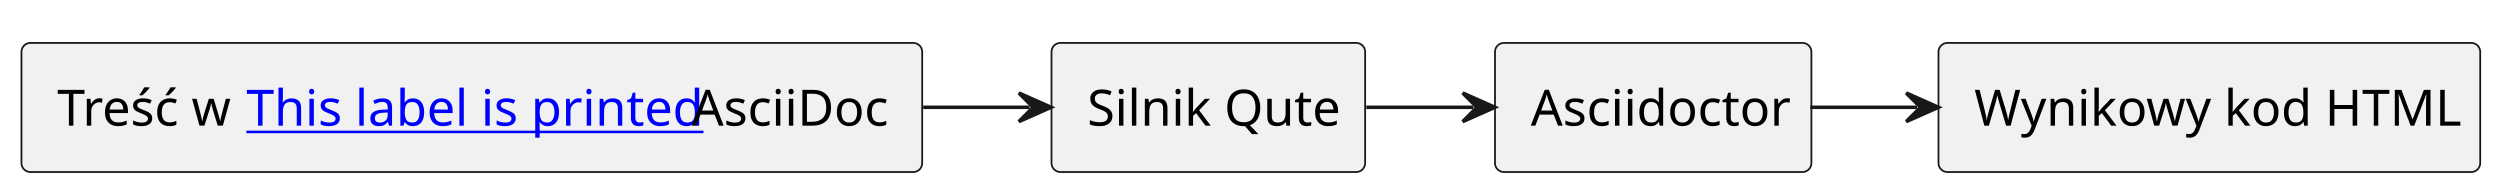
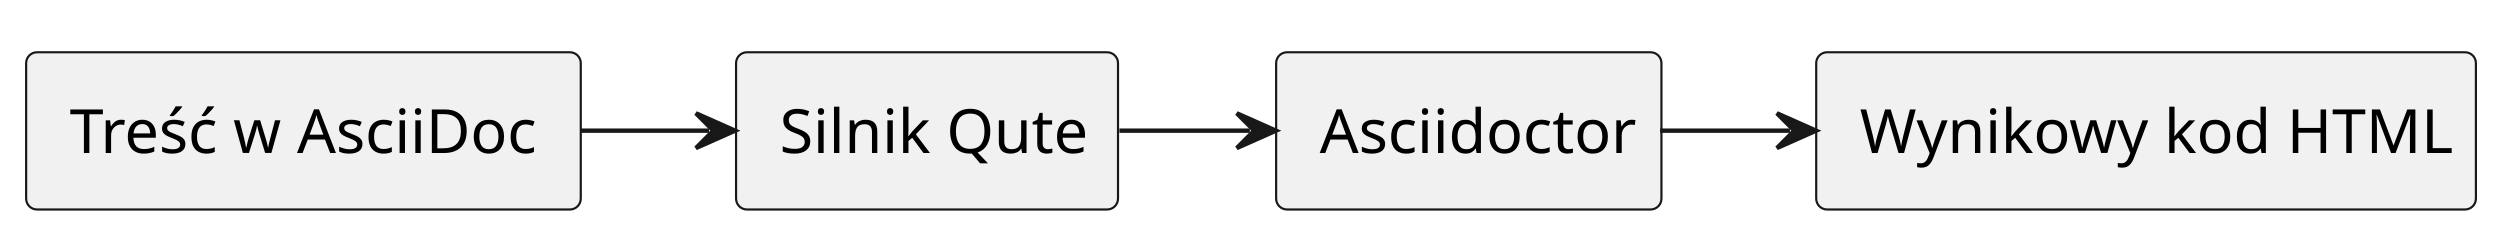
- <svg xmlns="http://www.w3.org/2000/svg" xmlns:xlink="http://www.w3.org/1999/xlink" contentStyleType="text/css" data-diagram-type="DESCRIPTION" height="54px" preserveAspectRatio="none" style="width:699px;height:54px;background:#FFFFFF;" version="1.1" viewBox="0 0 699 54" width="699px" zoomAndPan="magnify">
+ <svg xmlns="http://www.w3.org/2000/svg" contentStyleType="text/css" data-diagram-type="DESCRIPTION" height="54px" preserveAspectRatio="none" style="width:574px;height:54px;background:#FFFFFF;" version="1.1" viewBox="0 0 574 54" width="574px" zoomAndPan="magnify">
  <defs />
  <g>
    <g class="entity" data-qualified-name="A" data-source-line="3" id="ent0002">
-       <rect fill="#F1F1F1" height="36.099" rx="2.5" ry="2.5" style="stroke:#181818;stroke-width:0.5;" width="251.848" x="6" y="12" />
-       <text fill="#000000" font-family="sans-serif" font-size="14" lengthAdjust="spacing" textLength="49" x="16" y="35.132">Treść w</text>
-       <a xlink:actuate="onRequest" href="http://plantuml.com" xlink:href="http://plantuml.com" xlink:show="new" target="_top" title="http://plantuml.com" xlink:title="http://plantuml.com" xlink:type="simple">
-         <text fill="#0000FF" font-family="sans-serif" font-size="14" lengthAdjust="spacing" text-decoration="underline" textLength="120.613" x="68.89" y="35.132">This label is printed</text>
-       </a>
-       <text fill="#000000" font-family="sans-serif" font-size="14" lengthAdjust="spacing" textLength="54.455" x="193.393" y="35.132">AsciiDoc</text>
+       <rect fill="#F1F1F1" height="36.099" rx="2.5" ry="2.5" style="stroke:#181818;stroke-width:0.5;" width="127.345" x="6" y="12" />
+       <text fill="#000000" font-family="sans-serif" font-size="14" lengthAdjust="spacing" textLength="107.345" x="16" y="35.132">Treść w AsciiDoc</text>
    </g>
    <g class="entity" data-qualified-name="B" data-source-line="4" id="ent0003">
-       <rect fill="#F1F1F1" height="36.099" rx="2.5" ry="2.5" style="stroke:#181818;stroke-width:0.5;" width="87.696" x="294" y="12" />
-       <text fill="#000000" font-family="sans-serif" font-size="14" lengthAdjust="spacing" textLength="67.696" x="304" y="35.132">Silnik Qute</text>
+       <rect fill="#F1F1F1" height="36.099" rx="2.5" ry="2.5" style="stroke:#181818;stroke-width:0.5;" width="87.696" x="169" y="12" />
+       <text fill="#000000" font-family="sans-serif" font-size="14" lengthAdjust="spacing" textLength="67.696" x="179" y="35.132">Silnik Qute</text>
    </g>
    <g class="entity" data-qualified-name="C" data-source-line="5" id="ent0004">
-       <rect fill="#F1F1F1" height="36.099" rx="2.5" ry="2.5" style="stroke:#181818;stroke-width:0.5;" width="88.469" x="418" y="12" />
-       <text fill="#000000" font-family="sans-serif" font-size="14" lengthAdjust="spacing" textLength="68.469" x="428" y="35.132">Asciidoctor</text>
+       <rect fill="#F1F1F1" height="36.099" rx="2.5" ry="2.5" style="stroke:#181818;stroke-width:0.5;" width="88.469" x="293" y="12" />
+       <text fill="#000000" font-family="sans-serif" font-size="14" lengthAdjust="spacing" textLength="68.469" x="303" y="35.132">Asciidoctor</text>
    </g>
    <g class="entity" data-qualified-name="D" data-source-line="6" id="ent0005">
-       <rect fill="#F1F1F1" height="36.099" rx="2.5" ry="2.5" style="stroke:#181818;stroke-width:0.5;" width="151.469" x="542" y="12" />
-       <text fill="#000000" font-family="sans-serif" font-size="14" lengthAdjust="spacing" textLength="131.469" x="552" y="35.132">Wynikowy kod HTML</text>
+       <rect fill="#F1F1F1" height="36.099" rx="2.5" ry="2.5" style="stroke:#181818;stroke-width:0.5;" width="151.469" x="417" y="12" />
+       <text fill="#000000" font-family="sans-serif" font-size="14" lengthAdjust="spacing" textLength="131.469" x="427" y="35.132">Wynikowy kod HTML</text>
    </g>
    <g class="link" data-entity-1="ent0002" data-entity-2="ent0003" data-link-type="dependency" id="lnk6">
-       <polygon fill="#181818" points="293.871,30,284.871,26,288.871,30,284.871,34,293.871,30" style="stroke:#181818;stroke-width:1;" />
-       <path d="M258.128,30 C270.829,30 277.026,30 287.871,30" fill="none" style="stroke:#181818;stroke-width:1;" />
+       <polygon fill="#181818" points="168.781,30,159.781,26,163.781,30,159.781,34,168.781,30" style="stroke:#181818;stroke-width:1;" />
+       <path d="M133.388,30 C145.345,30 151.606,30 162.781,30" fill="none" style="stroke:#181818;stroke-width:1;" />
    </g>
    <g class="link" data-entity-1="ent0003" data-entity-2="ent0004" data-link-type="dependency" id="lnk7">
-       <polygon fill="#181818" points="417.965,30,408.965,26,412.965,30,408.965,34,417.965,30" style="stroke:#181818;stroke-width:1;" />
-       <path d="M382.013,30 C393.675,30 400.301,30 411.965,30" fill="none" style="stroke:#181818;stroke-width:1;" />
+       <polygon fill="#181818" points="292.965,30,283.965,26,287.965,30,283.965,34,292.965,30" style="stroke:#181818;stroke-width:1;" />
+       <path d="M257.013,30 C268.675,30 275.301,30 286.965,30" fill="none" style="stroke:#181818;stroke-width:1;" />
    </g>
    <g class="link" data-entity-1="ent0004" data-entity-2="ent0005" data-link-type="dependency" id="lnk8">
-       <polygon fill="#181818" points="541.975,30,532.975,26,536.975,30,532.975,34,541.975,30" style="stroke:#181818;stroke-width:1;" />
-       <path d="M506.167,30 C517.34,30 523.696,30 535.975,30" fill="none" style="stroke:#181818;stroke-width:1;" />
+       <polygon fill="#181818" points="416.975,30,407.975,26,411.975,30,407.975,34,416.975,30" style="stroke:#181818;stroke-width:1;" />
+       <path d="M381.167,30 C392.34,30 398.696,30 410.975,30" fill="none" style="stroke:#181818;stroke-width:1;" />
    </g>
  </g>
</svg>
